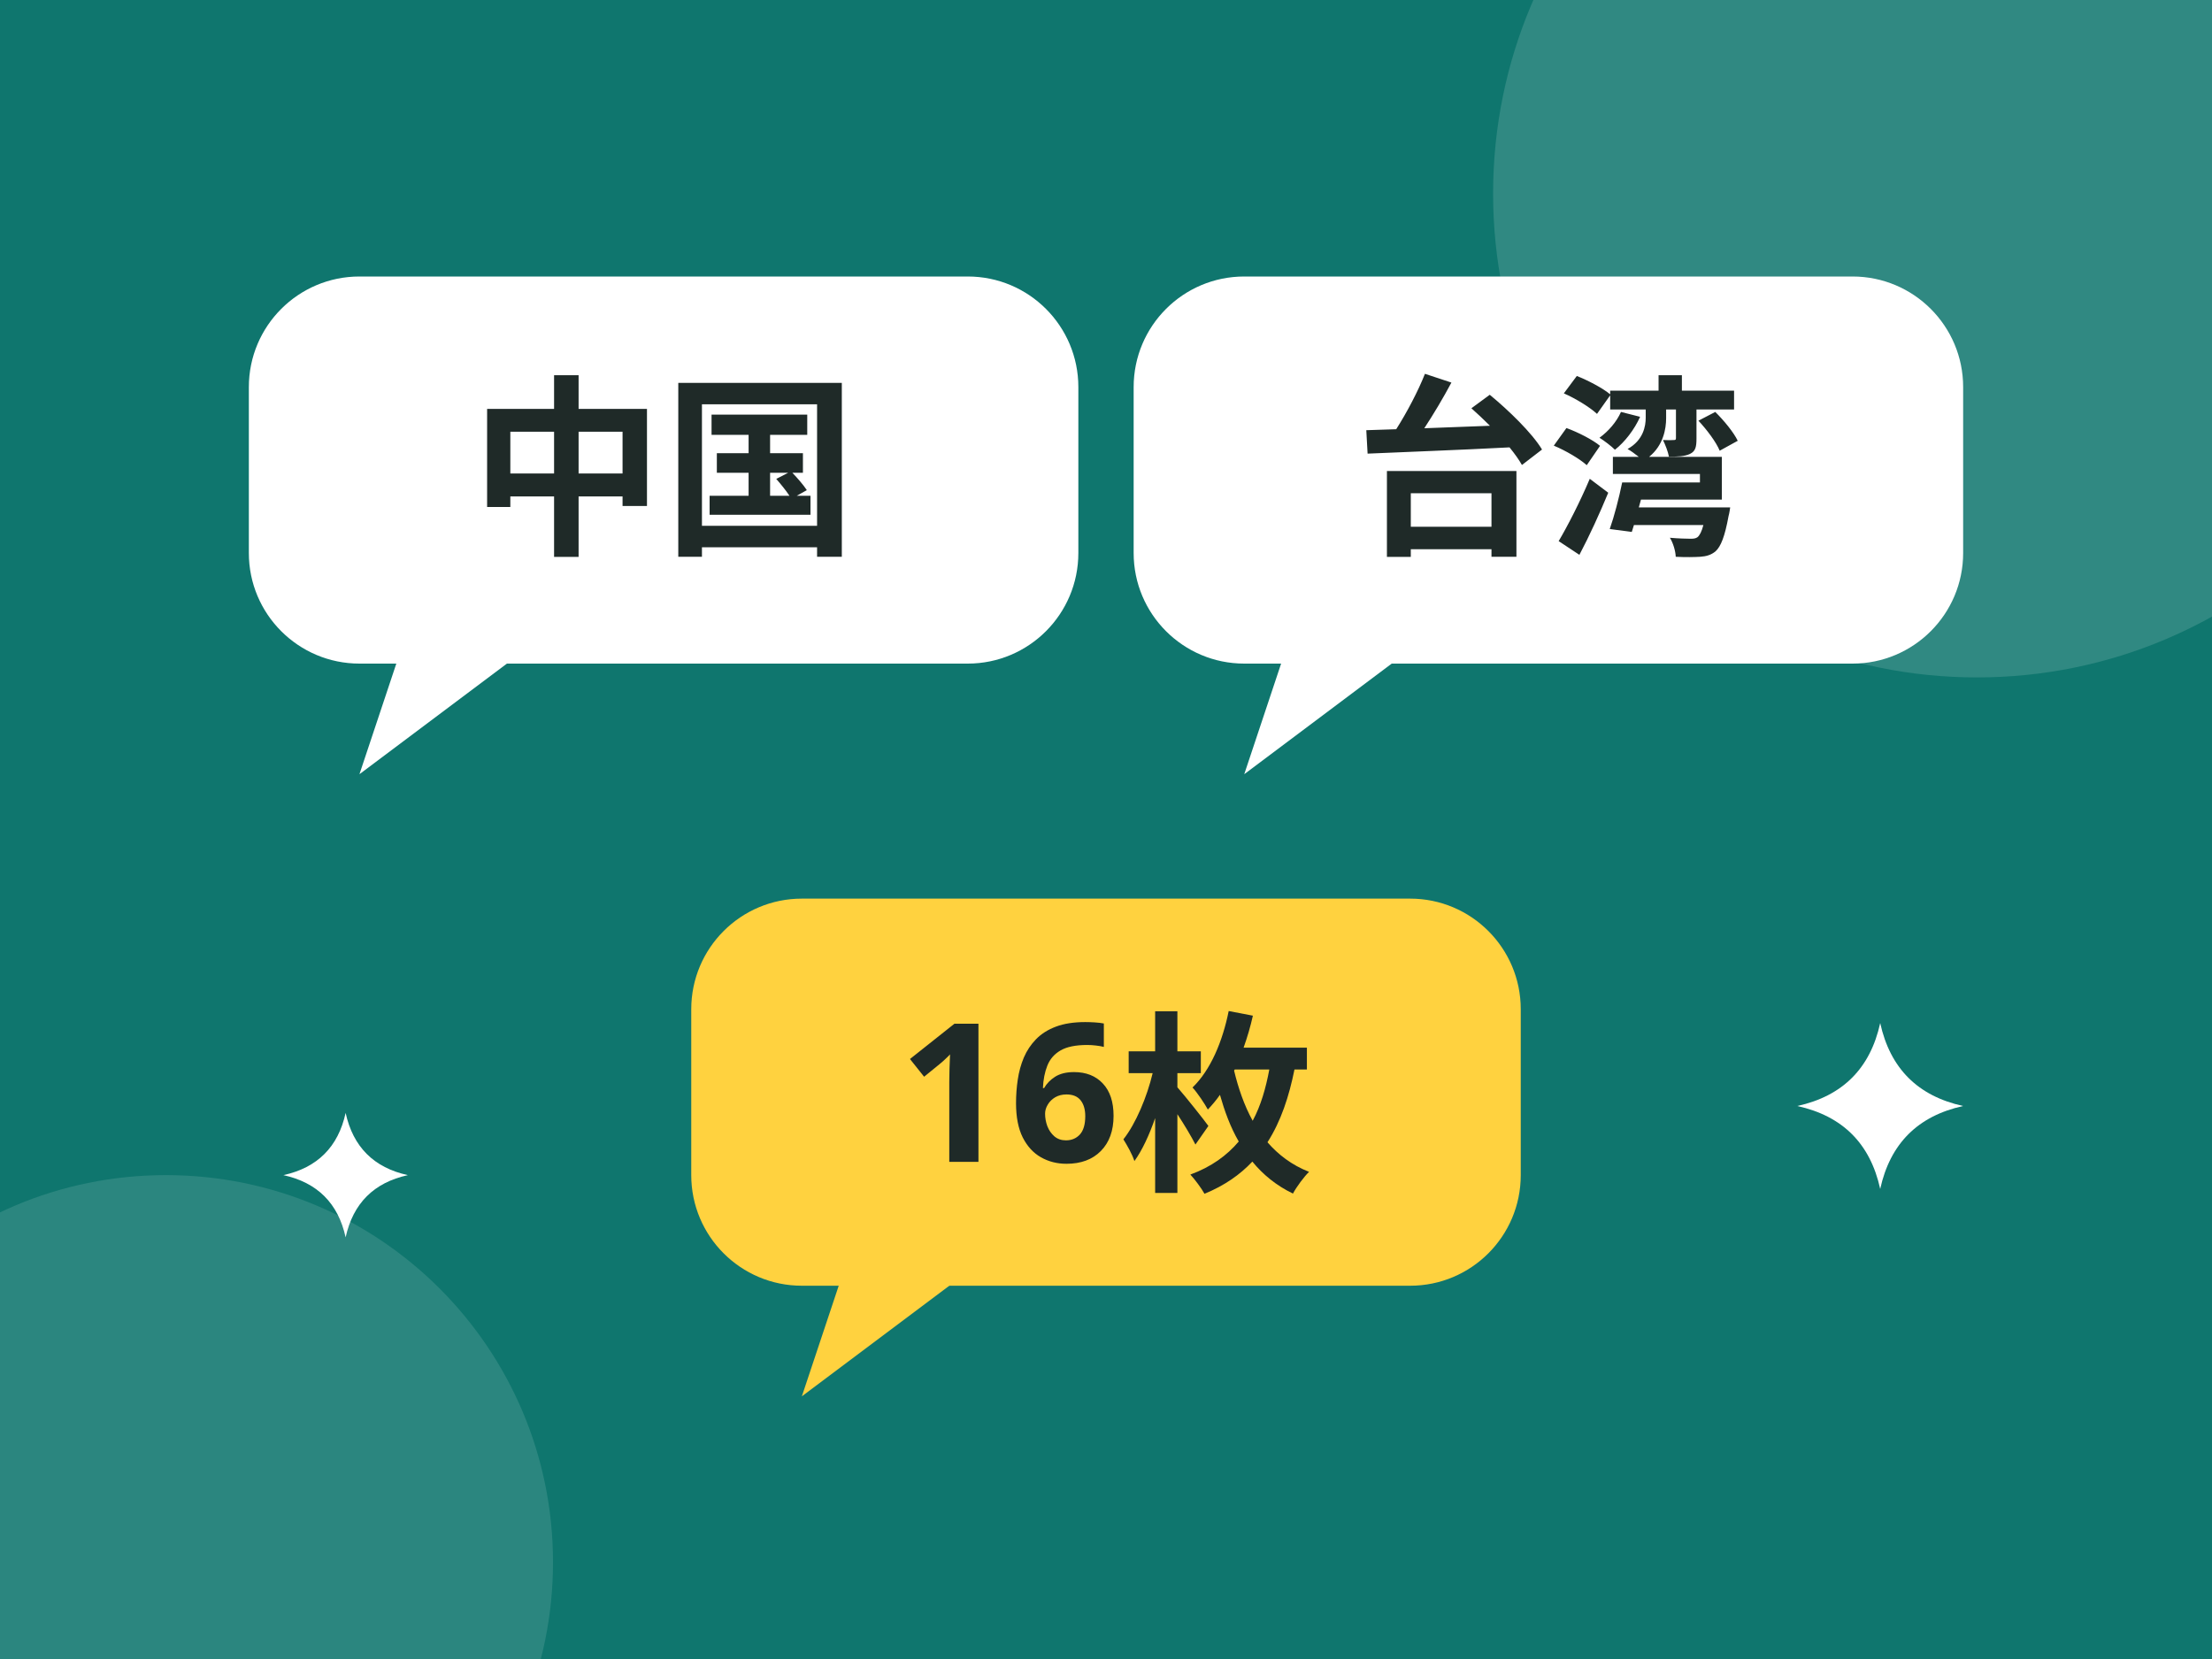
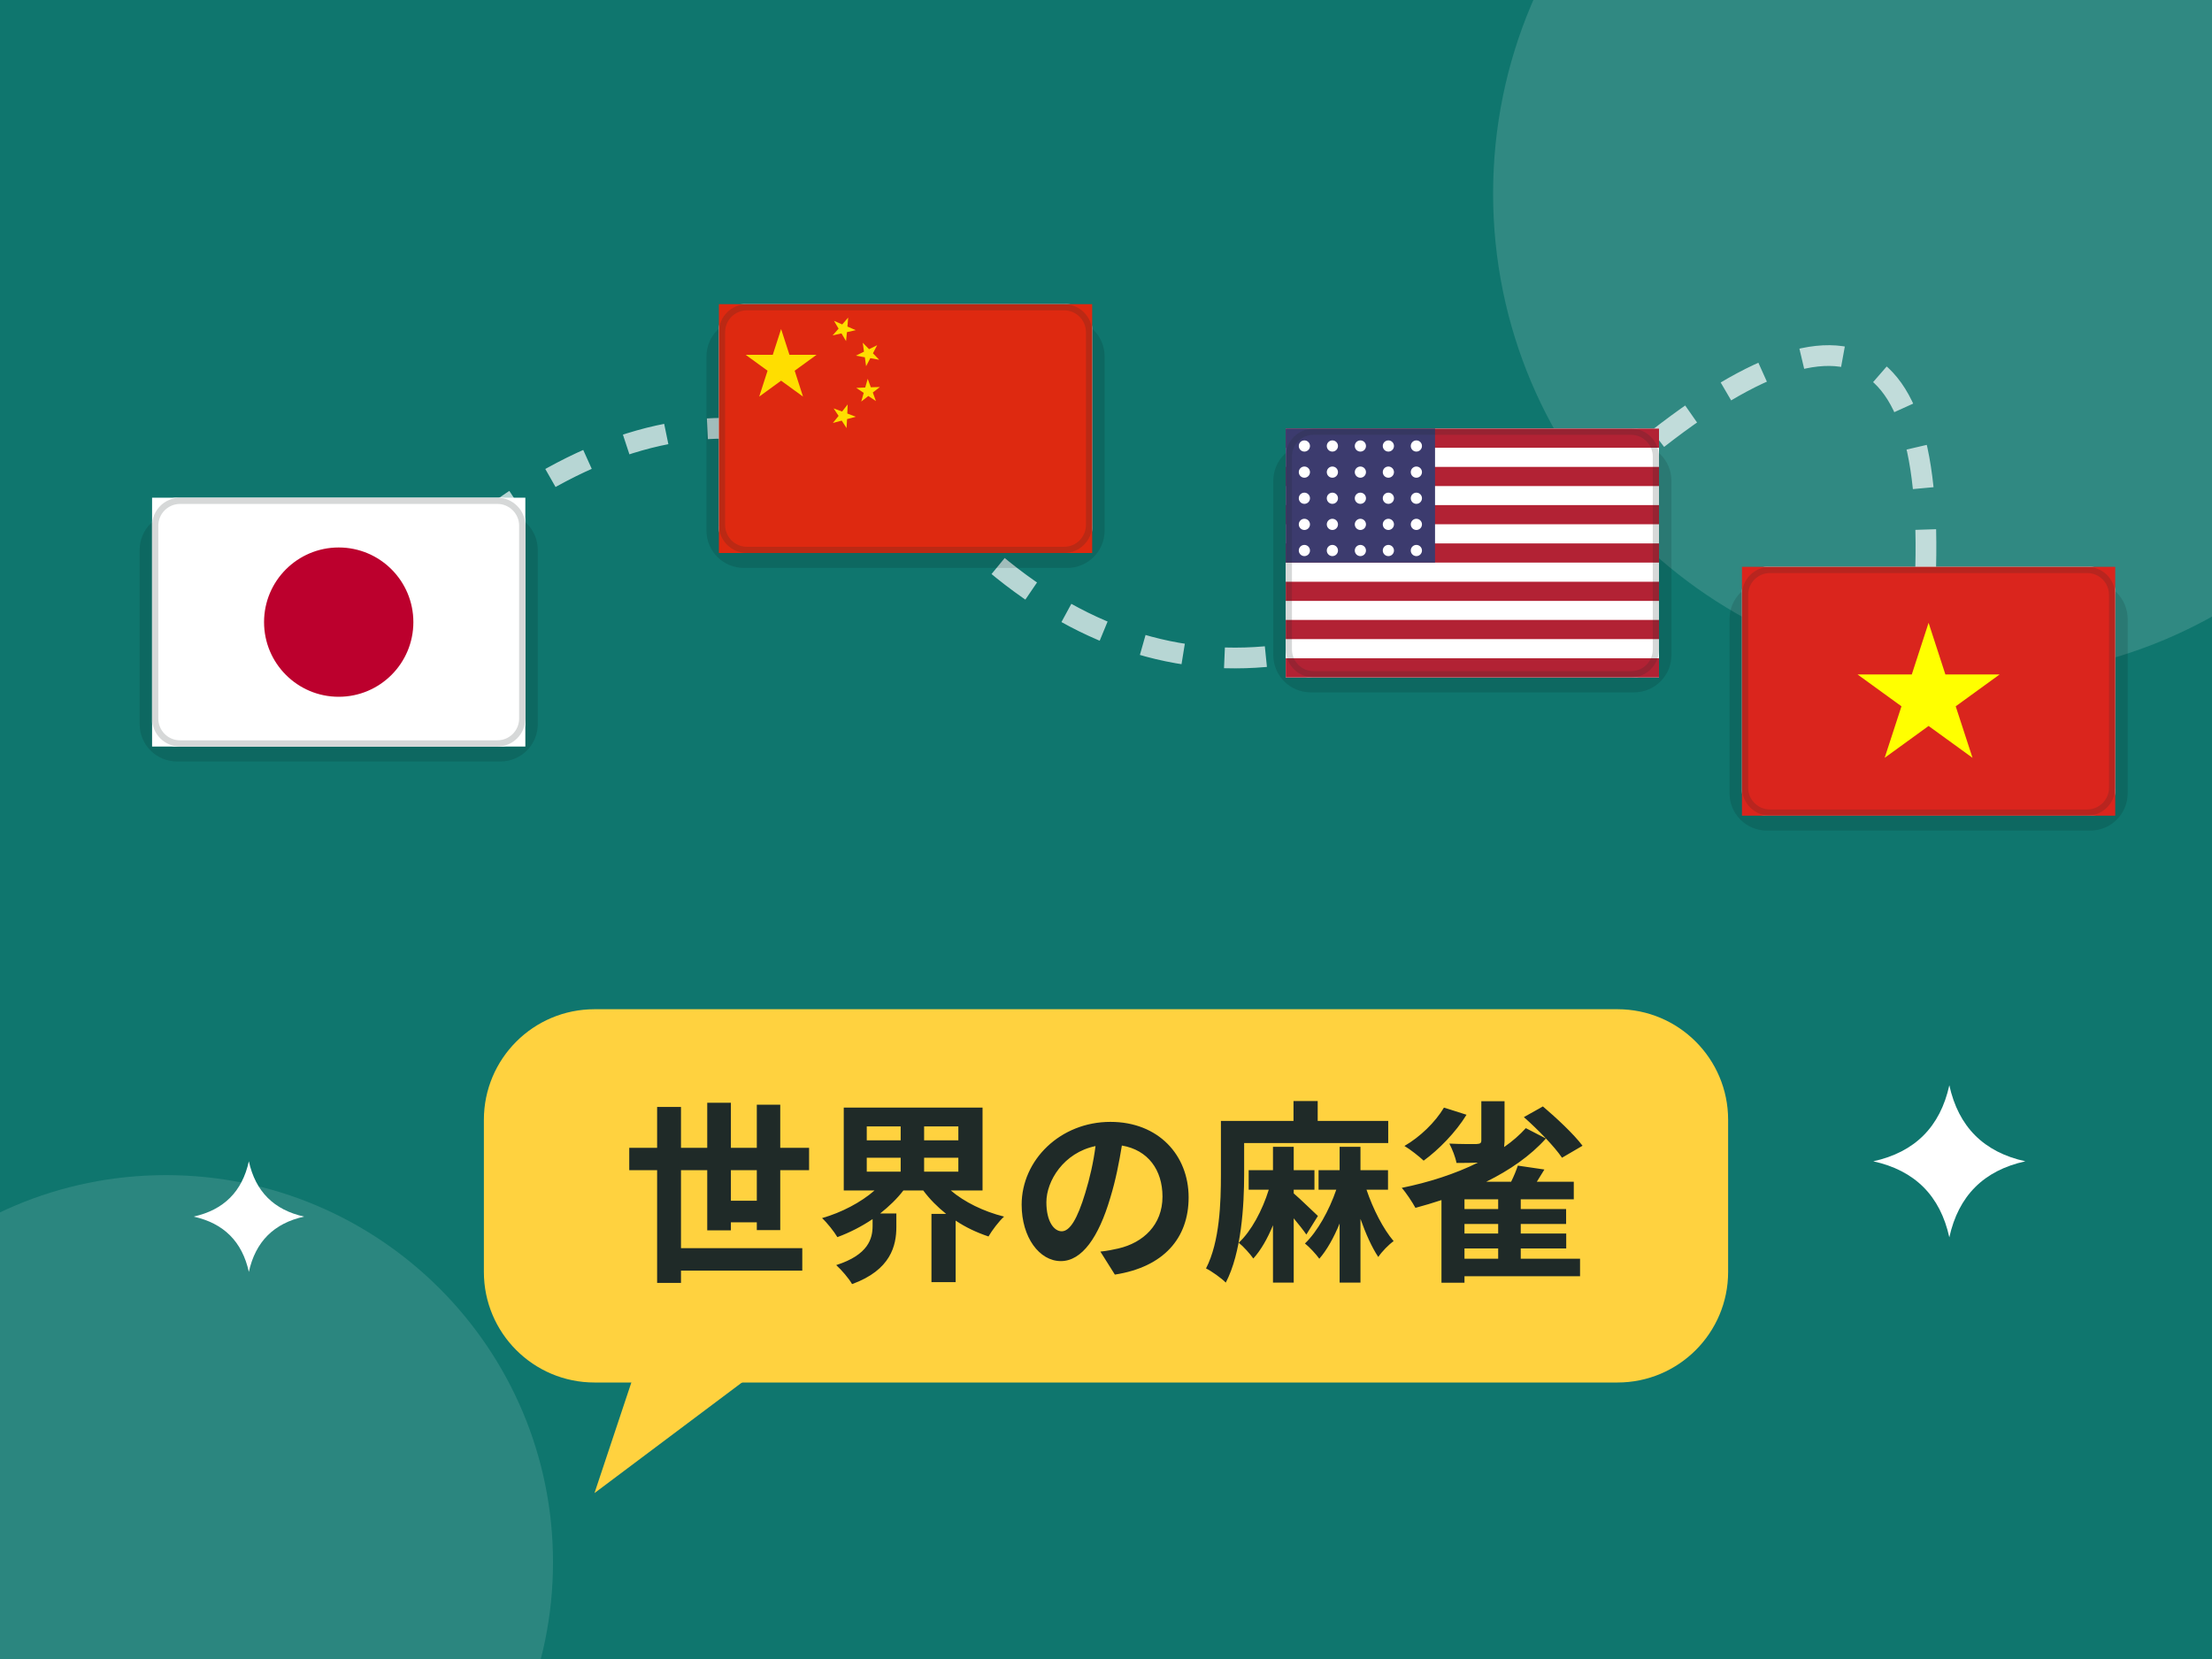
<svg xmlns="http://www.w3.org/2000/svg" viewBox="0 0 320 240" width="320" height="240">
  <rect width="320" height="240" fill="#0F766E" />
  <circle cx="286" cy="28" r="70" fill="#ffffff" opacity=".14" />
  <circle cx="24" cy="226" r="56" fill="#ffffff" opacity=".12" />
-   <rect x="36" y="40" width="120" height="56" rx="16" fill="#fff" />
-   <path d="M58 94 L52 112 L76 94 Z" fill="#fff" />
-   <text x="96.0" y="78.08" text-anchor="middle" font-size="28" font-weight="900" fill="#1F2A28" font-family="Hiragino Sans, Noto Sans JP, Yu Gothic, Meiryo, sans-serif">中国</text>
-   <rect x="164" y="40" width="120" height="56" rx="16" fill="#fff" />
-   <path d="M186 94 L180 112 L204 94 Z" fill="#fff" />
-   <text x="224.0" y="78.08" text-anchor="middle" font-size="28" font-weight="900" fill="#1F2A28" font-family="Hiragino Sans, Noto Sans JP, Yu Gothic, Meiryo, sans-serif">台湾</text>
-   <rect x="100" y="130" width="120" height="56" rx="16" fill="#FFD23F" />
-   <path d="M122 184 L116 202 L140 184 Z" fill="#FFD23F" />
-   <text x="160.0" y="168.08" text-anchor="middle" font-size="28" font-weight="900" fill="#1F2A28" font-family="Hiragino Sans, Noto Sans JP, Yu Gothic, Meiryo, sans-serif">16枚</text>
-   <path d="M272 148 Q274.16 157.84 284 160 Q274.16 162.16 272 172 Q269.84 162.16 260 160 Q269.84 157.84 272 148 Z" fill="#fff" />
-   <path d="M50 161 Q51.62 168.38 59 170 Q51.62 171.62 50 179 Q48.38 171.62 41 170 Q48.38 168.38 50 161 Z" fill="#fff" />
+   <path d="M52 92 Q100 40 140 78 T232 70 T278 92" fill="none" stroke="#fff" stroke-width="3" stroke-dasharray="6 6" opacity=".7" />
+   <g transform="translate(22 72) scale(1.8)">
+     <rect x="-1" y="1.2" width="32" height="20" rx="3" fill="#000" opacity=".12" />
+     <rect width="30" height="20" rx="2" fill="#fff" />
+     <g>
+       <rect width="30" height="20" fill="#fff" />
+       <circle cx="15" cy="10" r="6" fill="#BC002D" />
+     </g>
+     <rect x=".25" y=".25" width="29.5" height="19.5" rx="2" fill="none" stroke="#1F2A28" stroke-opacity=".18" stroke-width=".5" />
+   </g>
+   <g transform="translate(104 44) scale(1.8)">
+     <rect x="-1" y="1.2" width="32" height="20" rx="3" fill="#000" opacity=".12" />
+     <rect width="30" height="20" rx="2" fill="#fff" />
+     <g>
+       <rect width="30" height="20" fill="#DE2910" />
+       <polygon points="5.00,2.00 5.67,4.07 7.85,4.07 6.09,5.35 6.76,7.43 5.00,6.15 3.24,7.43 3.91,5.35 2.15,4.07 4.33,4.07" fill="#FFDE00" />
+       <polygon points="9.14,2.51 9.62,1.97 9.25,1.34 9.91,1.63 10.39,1.08 10.33,1.80 11.00,2.09 10.29,2.25 10.22,2.97 9.85,2.35" fill="#FFDE00" />
+       <polygon points="11.01,4.14 11.66,3.82 11.56,3.10 12.07,3.62 12.72,3.30 12.38,3.95 12.88,4.47 12.17,4.34 11.83,4.99 11.73,4.27" fill="#FFDE00" />
+       <polygon points="11.04,6.73 11.76,6.70 11.96,6.00 12.21,6.68 12.94,6.66 12.37,7.10 12.62,7.79 12.01,7.38 11.44,7.83 11.64,7.13" fill="#FFDE00" />
+       <polygon points="9.22,8.38 9.90,8.63 10.35,8.06 10.32,8.79 11.00,9.05 10.30,9.24 10.26,9.96 9.87,9.36 9.16,9.55 9.62,8.98" fill="#FFDE00" />
+     </g>
+     <rect x=".25" y=".25" width="29.5" height="19.5" rx="2" fill="none" stroke="#1F2A28" stroke-opacity=".18" stroke-width=".5" />
+   </g>
+   <g transform="translate(186 62) scale(1.8)">
+     <rect x="-1" y="1.2" width="32" height="20" rx="3" fill="#000" opacity=".12" />
+     <rect width="30" height="20" rx="2" fill="#fff" />
+     <g>
+       <rect width="30" height="20" fill="#fff" />
+       <rect y="0.00" width="30" height="1.54" fill="#B22234" />
+       <rect y="3.08" width="30" height="1.54" fill="#B22234" />
+       <rect y="6.15" width="30" height="1.54" fill="#B22234" />
+       <rect y="9.23" width="30" height="1.54" fill="#B22234" />
+       <rect y="12.31" width="30" height="1.54" fill="#B22234" />
+       <rect y="15.38" width="30" height="1.54" fill="#B22234" />
+       <rect y="18.46" width="30" height="1.54" fill="#B22234" />
+       <rect width="12" height="10.77" fill="#3C3B6E" />
+       <circle cx="1.50" cy="1.40" r=".45" fill="#fff" />
+       <circle cx="3.75" cy="1.40" r=".45" fill="#fff" />
+       <circle cx="6.00" cy="1.40" r=".45" fill="#fff" />
+       <circle cx="8.25" cy="1.40" r=".45" fill="#fff" />
+       <circle cx="10.50" cy="1.40" r=".45" fill="#fff" />
+       <circle cx="1.50" cy="3.50" r=".45" fill="#fff" />
+       <circle cx="3.75" cy="3.50" r=".45" fill="#fff" />
+       <circle cx="6.00" cy="3.50" r=".45" fill="#fff" />
+       <circle cx="8.25" cy="3.50" r=".45" fill="#fff" />
+       <circle cx="10.50" cy="3.50" r=".45" fill="#fff" />
+       <circle cx="1.50" cy="5.60" r=".45" fill="#fff" />
+       <circle cx="3.75" cy="5.60" r=".45" fill="#fff" />
+       <circle cx="6.00" cy="5.60" r=".45" fill="#fff" />
+       <circle cx="8.25" cy="5.60" r=".45" fill="#fff" />
+       <circle cx="10.50" cy="5.60" r=".45" fill="#fff" />
+       <circle cx="1.50" cy="7.70" r=".45" fill="#fff" />
+       <circle cx="3.75" cy="7.70" r=".45" fill="#fff" />
+       <circle cx="6.00" cy="7.70" r=".45" fill="#fff" />
+       <circle cx="8.25" cy="7.70" r=".45" fill="#fff" />
+       <circle cx="10.50" cy="7.70" r=".45" fill="#fff" />
+       <circle cx="1.50" cy="9.80" r=".45" fill="#fff" />
+       <circle cx="3.75" cy="9.80" r=".45" fill="#fff" />
+       <circle cx="6.00" cy="9.80" r=".45" fill="#fff" />
+       <circle cx="8.25" cy="9.80" r=".45" fill="#fff" />
+       <circle cx="10.50" cy="9.80" r=".45" fill="#fff" />
+     </g>
+     <rect x=".25" y=".25" width="29.5" height="19.5" rx="2" fill="none" stroke="#1F2A28" stroke-opacity=".18" stroke-width=".5" />
+   </g>
+   <g transform="translate(252 82) scale(1.8)">
+     <rect x="-1" y="1.2" width="32" height="20" rx="3" fill="#000" opacity=".12" />
+     <rect width="30" height="20" rx="2" fill="#fff" />
+     <g>
+       <rect width="30" height="20" fill="#DA251D" />
+       <polygon points="15.00,4.50 16.35,8.65 20.71,8.65 17.18,11.21 18.53,15.35 15.00,12.79 11.47,15.35 12.82,11.21 9.29,8.65 13.65,8.65" fill="#FFFF00" />
+     </g>
+     <rect x=".25" y=".25" width="29.5" height="19.5" rx="2" fill="none" stroke="#1F2A28" stroke-opacity=".18" stroke-width=".5" />
+   </g>
+   <rect x="70" y="146" width="180" height="54" rx="16" fill="#FFD23F" />
+   <path d="M92 198 L86 216 L110 198 Z" fill="#FFD23F" />
+   <text x="160.0" y="183.08" text-anchor="middle" font-size="28" font-weight="900" fill="#1F2A28" font-family="Hiragino Sans, Noto Sans JP, Yu Gothic, Meiryo, sans-serif">世界の麻雀</text>
+   <path d="M282 157 Q283.98 166.02 293 168 Q283.98 169.98 282 179 Q280.02 169.98 271 168 Q280.02 166.02 282 157 Z" fill="#fff" />
+   <path d="M36 168 Q37.44 174.56 44 176 Q37.44 177.44 36 184 Q34.56 177.44 28 176 Q34.56 174.56 36 168 Z" fill="#fff" />
</svg>
